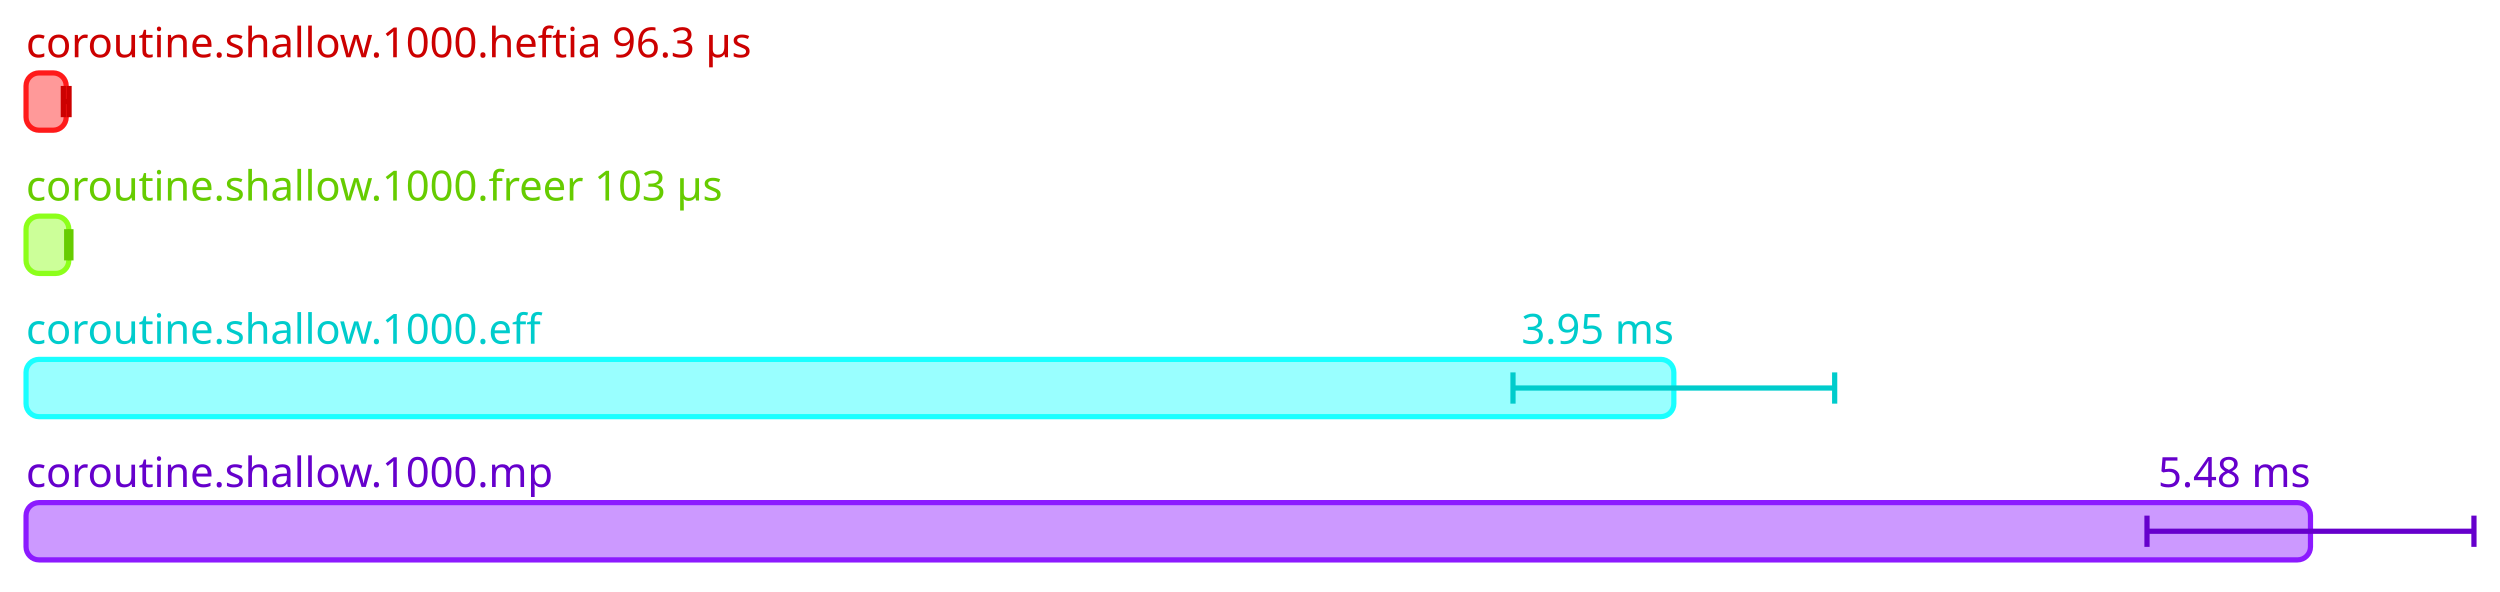
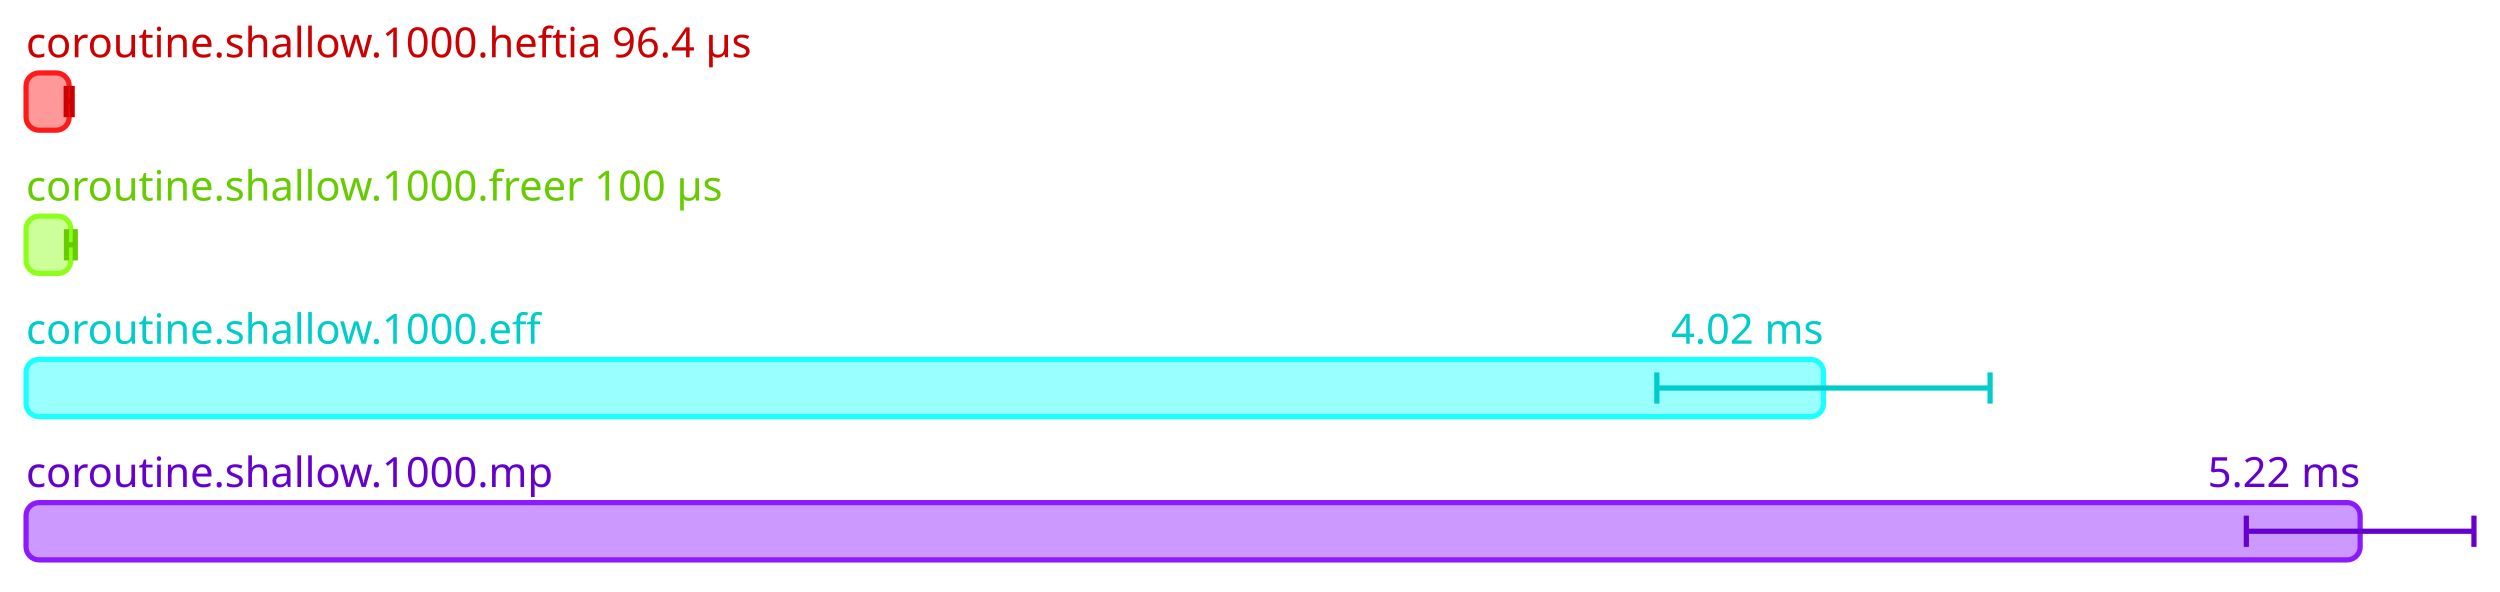
<svg xmlns="http://www.w3.org/2000/svg" height="227" width="960.0" font-size="16" font-family="sans-serif" stroke-width="2">
  <g transform="translate(10.0 0)">
-     <text fill="hsl(0, 100%, 40%)" y="22">coroutine.shallow.1000.heftia 96.3 μs</text>
+     <text fill="hsl(0, 100%, 40%)" y="22">coroutine.shallow.1000.heftia 96.4 μs</text>
    <g>
-       <rect y="28" rx="5" height="22" width="15.421" fill="hsl(0, 100%, 80%)" stroke="hsl(0, 100%, 55%)" />
+       <rect y="28" rx="5" height="22" width="16.563" fill="hsl(0, 100%, 80%)" stroke="hsl(0, 100%, 55%)" />
      <g stroke="hsl(0, 100%, 40%)">
-         <line x1="14.321" x2="16.522" y1="39" y2="39" />
-         <line x1="14.321" x2="14.321" y1="33" y2="45" />
-         <line x1="16.522" x2="16.522" y1="33" y2="45" />
+         <line x1="15.419" x2="17.707" y1="39" y2="39" />
+         <line x1="15.419" x2="15.419" y1="33" y2="45" />
+         <line x1="17.707" x2="17.707" y1="33" y2="45" />
      </g>
    </g>
-     <text fill="hsl(90, 100%, 40%)" y="77">coroutine.shallow.1000.freer 103  μs</text>
+     <text fill="hsl(90, 100%, 40%)" y="77">coroutine.shallow.1000.freer 100  μs</text>
    <g>
-       <rect y="83" rx="5" height="22" width="16.42" fill="hsl(90, 100%, 80%)" stroke="hsl(90, 100%, 55%)" />
+       <rect y="83" rx="5" height="22" width="17.211" fill="hsl(90, 100%, 80%)" stroke="hsl(90, 100%, 55%)" />
      <g stroke="hsl(90, 100%, 40%)">
-         <line x1="15.606" x2="17.234" y1="94" y2="94" />
-         <line x1="15.606" x2="15.606" y1="88" y2="100" />
-         <line x1="17.234" x2="17.234" y1="88" y2="100" />
+         <line x1="15.519" x2="18.903" y1="94" y2="94" />
+         <line x1="15.519" x2="15.519" y1="88" y2="100" />
+         <line x1="18.903" x2="18.903" y1="88" y2="100" />
      </g>
    </g>
    <g fill="hsl(180, 100%, 40%)">
      <text y="132">coroutine.shallow.1000.eff</text>
-       <text y="132" x="632.75" text-anchor="end">3.95 ms</text>
+       <text y="132" x="690.209" text-anchor="end">4.02 ms</text>
    </g>
    <g>
-       <rect y="138" rx="5" height="22" width="632.75" fill="hsl(180, 100%, 80%)" stroke="hsl(180, 100%, 55%)" />
+       <rect y="138" rx="5" height="22" width="690.209" fill="hsl(180, 100%, 80%)" stroke="hsl(180, 100%, 55%)" />
      <g stroke="hsl(180, 100%, 40%)">
-         <line x1="570.989" x2="694.512" y1="149" y2="149" />
-         <line x1="570.989" x2="570.989" y1="143" y2="155" />
-         <line x1="694.512" x2="694.512" y1="143" y2="155" />
+         <line x1="626.228" x2="754.19" y1="149" y2="149" />
+         <line x1="626.228" x2="626.228" y1="143" y2="155" />
+         <line x1="754.19" x2="754.19" y1="143" y2="155" />
      </g>
    </g>
    <g fill="hsl(270, 100%, 40%)">
      <text y="187">coroutine.shallow.1000.mp</text>
-       <text y="187" x="877.224" text-anchor="end">5.48 ms</text>
+       <text y="187" x="896.295" text-anchor="end">5.22 ms</text>
    </g>
    <g>
-       <rect y="193" rx="5" height="22" width="877.224" fill="hsl(270, 100%, 80%)" stroke="hsl(270, 100%, 55%)" />
+       <rect y="193" rx="5" height="22" width="896.295" fill="hsl(270, 100%, 80%)" stroke="hsl(270, 100%, 55%)" />
      <g stroke="hsl(270, 100%, 40%)">
-         <line x1="814.447" x2="940.0" y1="204" y2="204" />
-         <line x1="814.447" x2="814.447" y1="198" y2="210" />
+         <line x1="852.59" x2="940.0" y1="204" y2="204" />
+         <line x1="852.59" x2="852.59" y1="198" y2="210" />
        <line x1="940.0" x2="940.0" y1="198" y2="210" />
      </g>
    </g>
  </g>
</svg>
